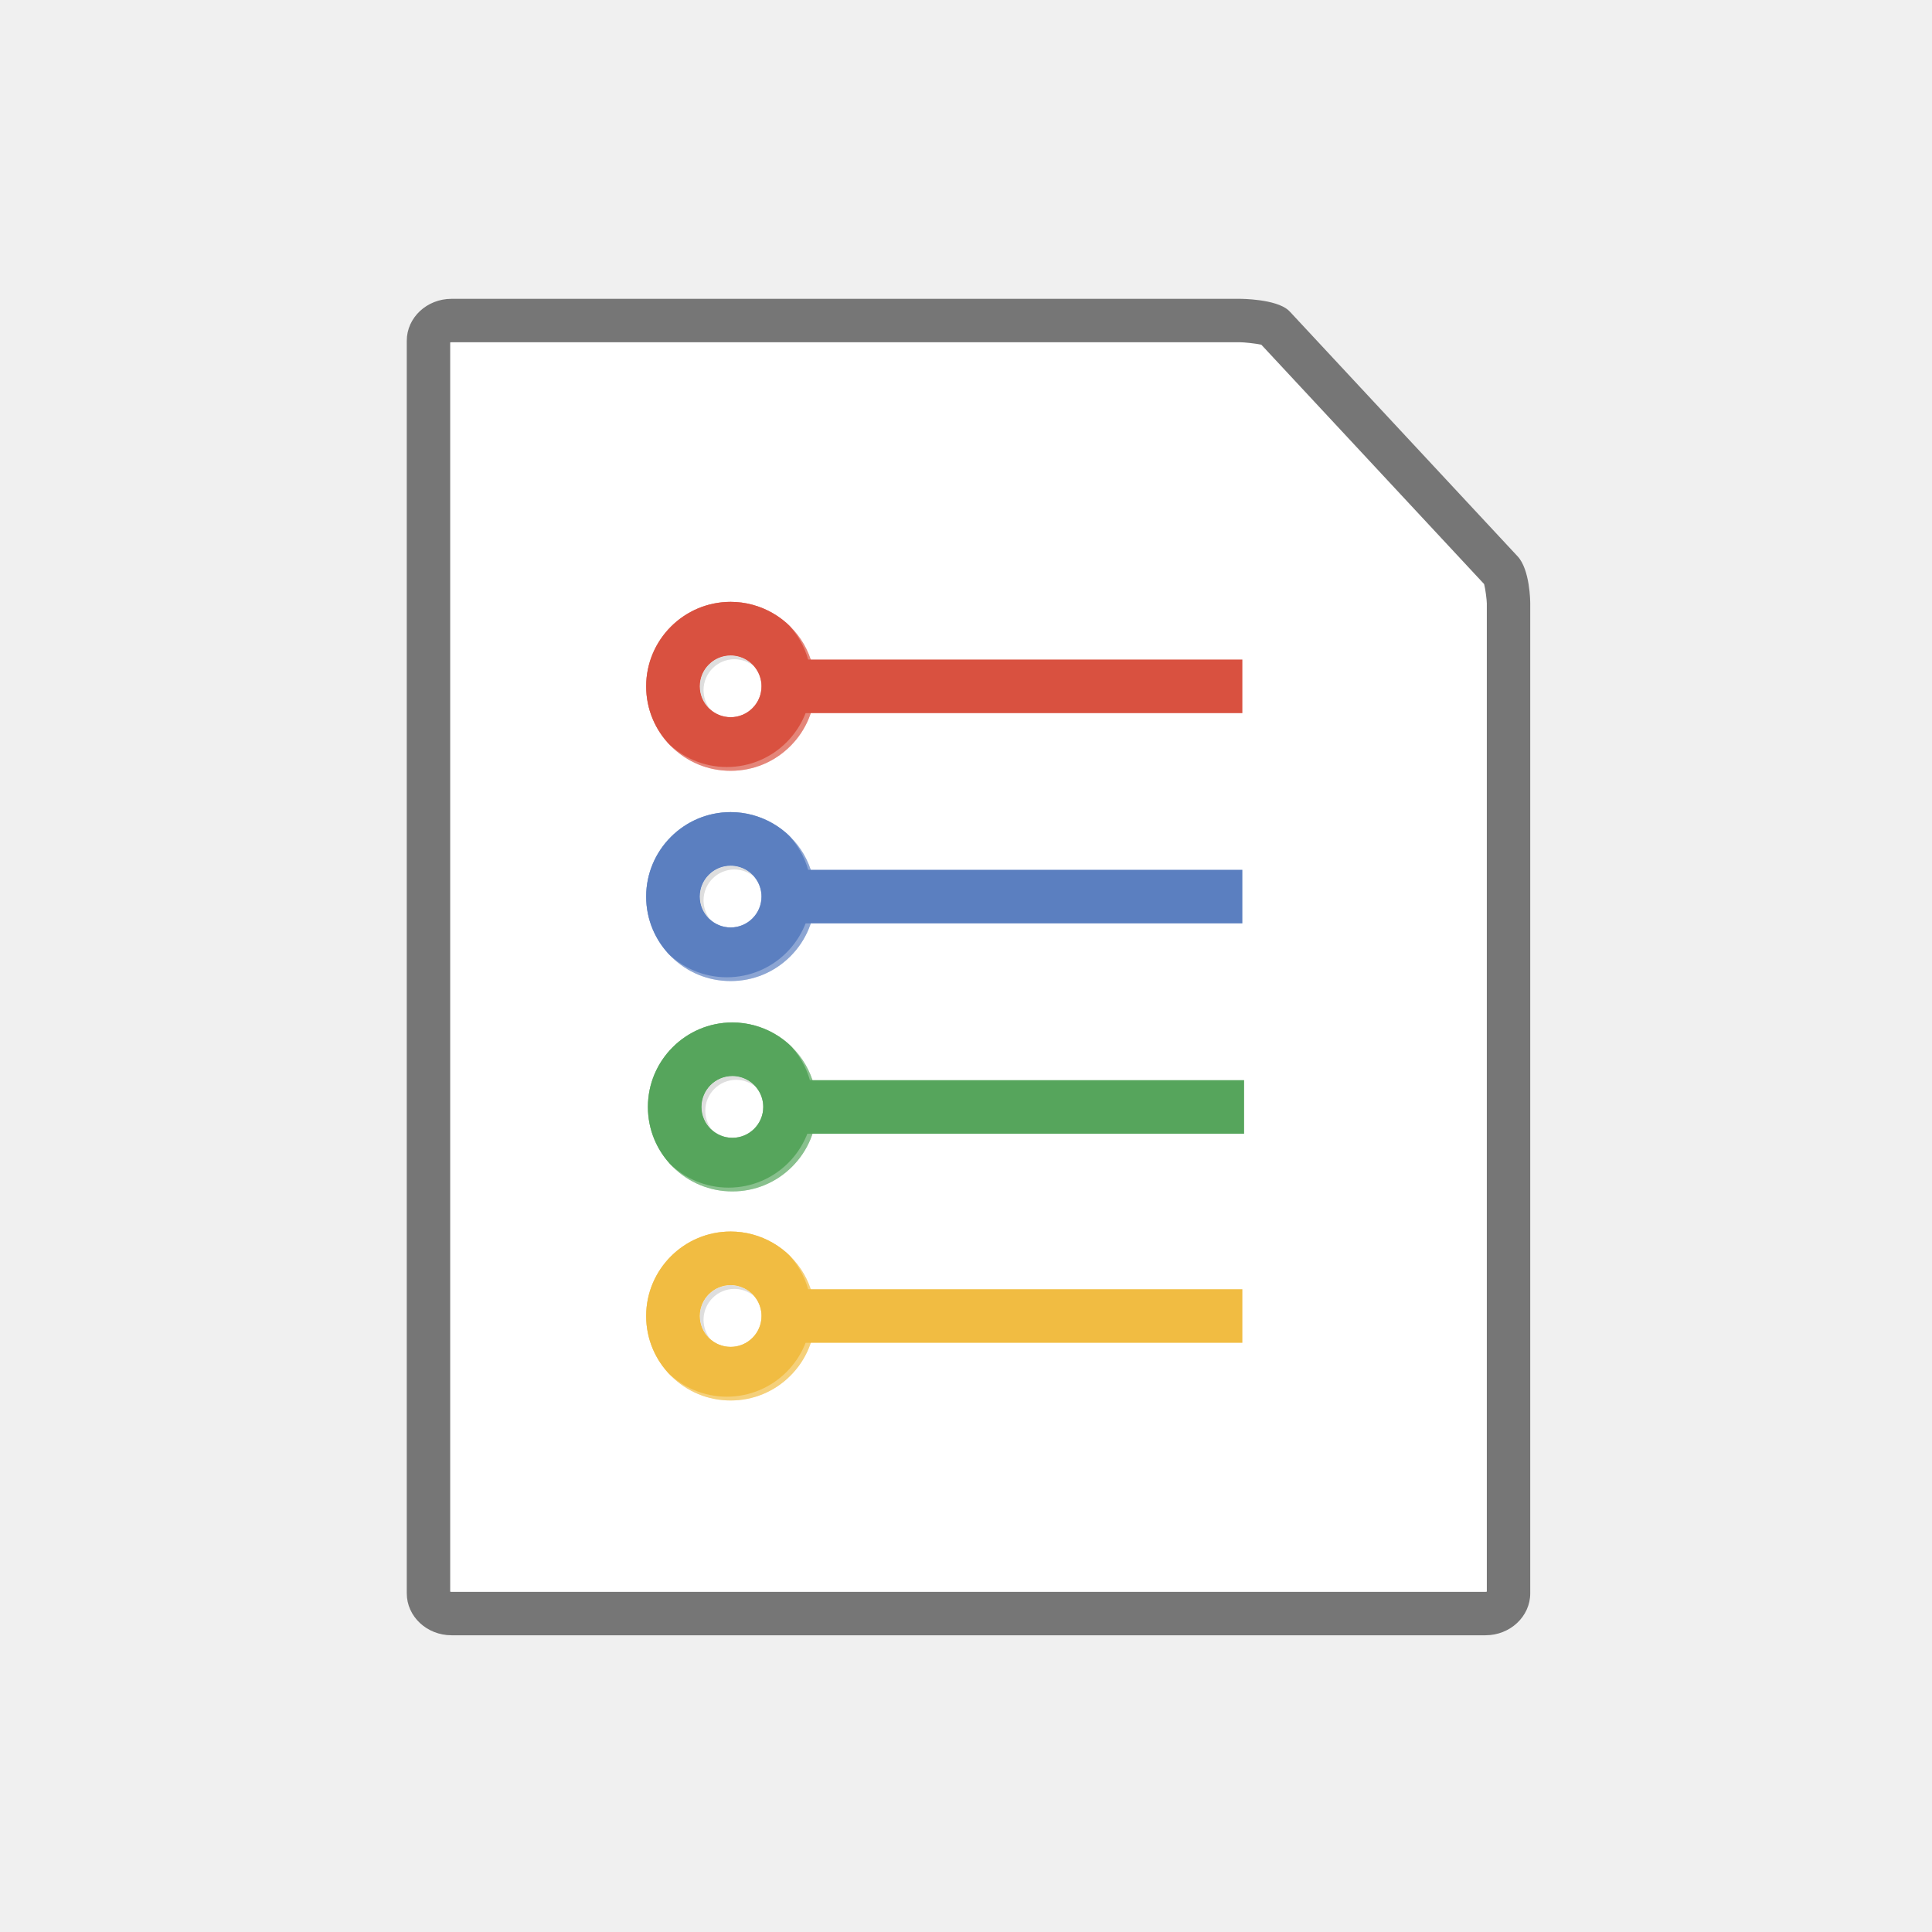
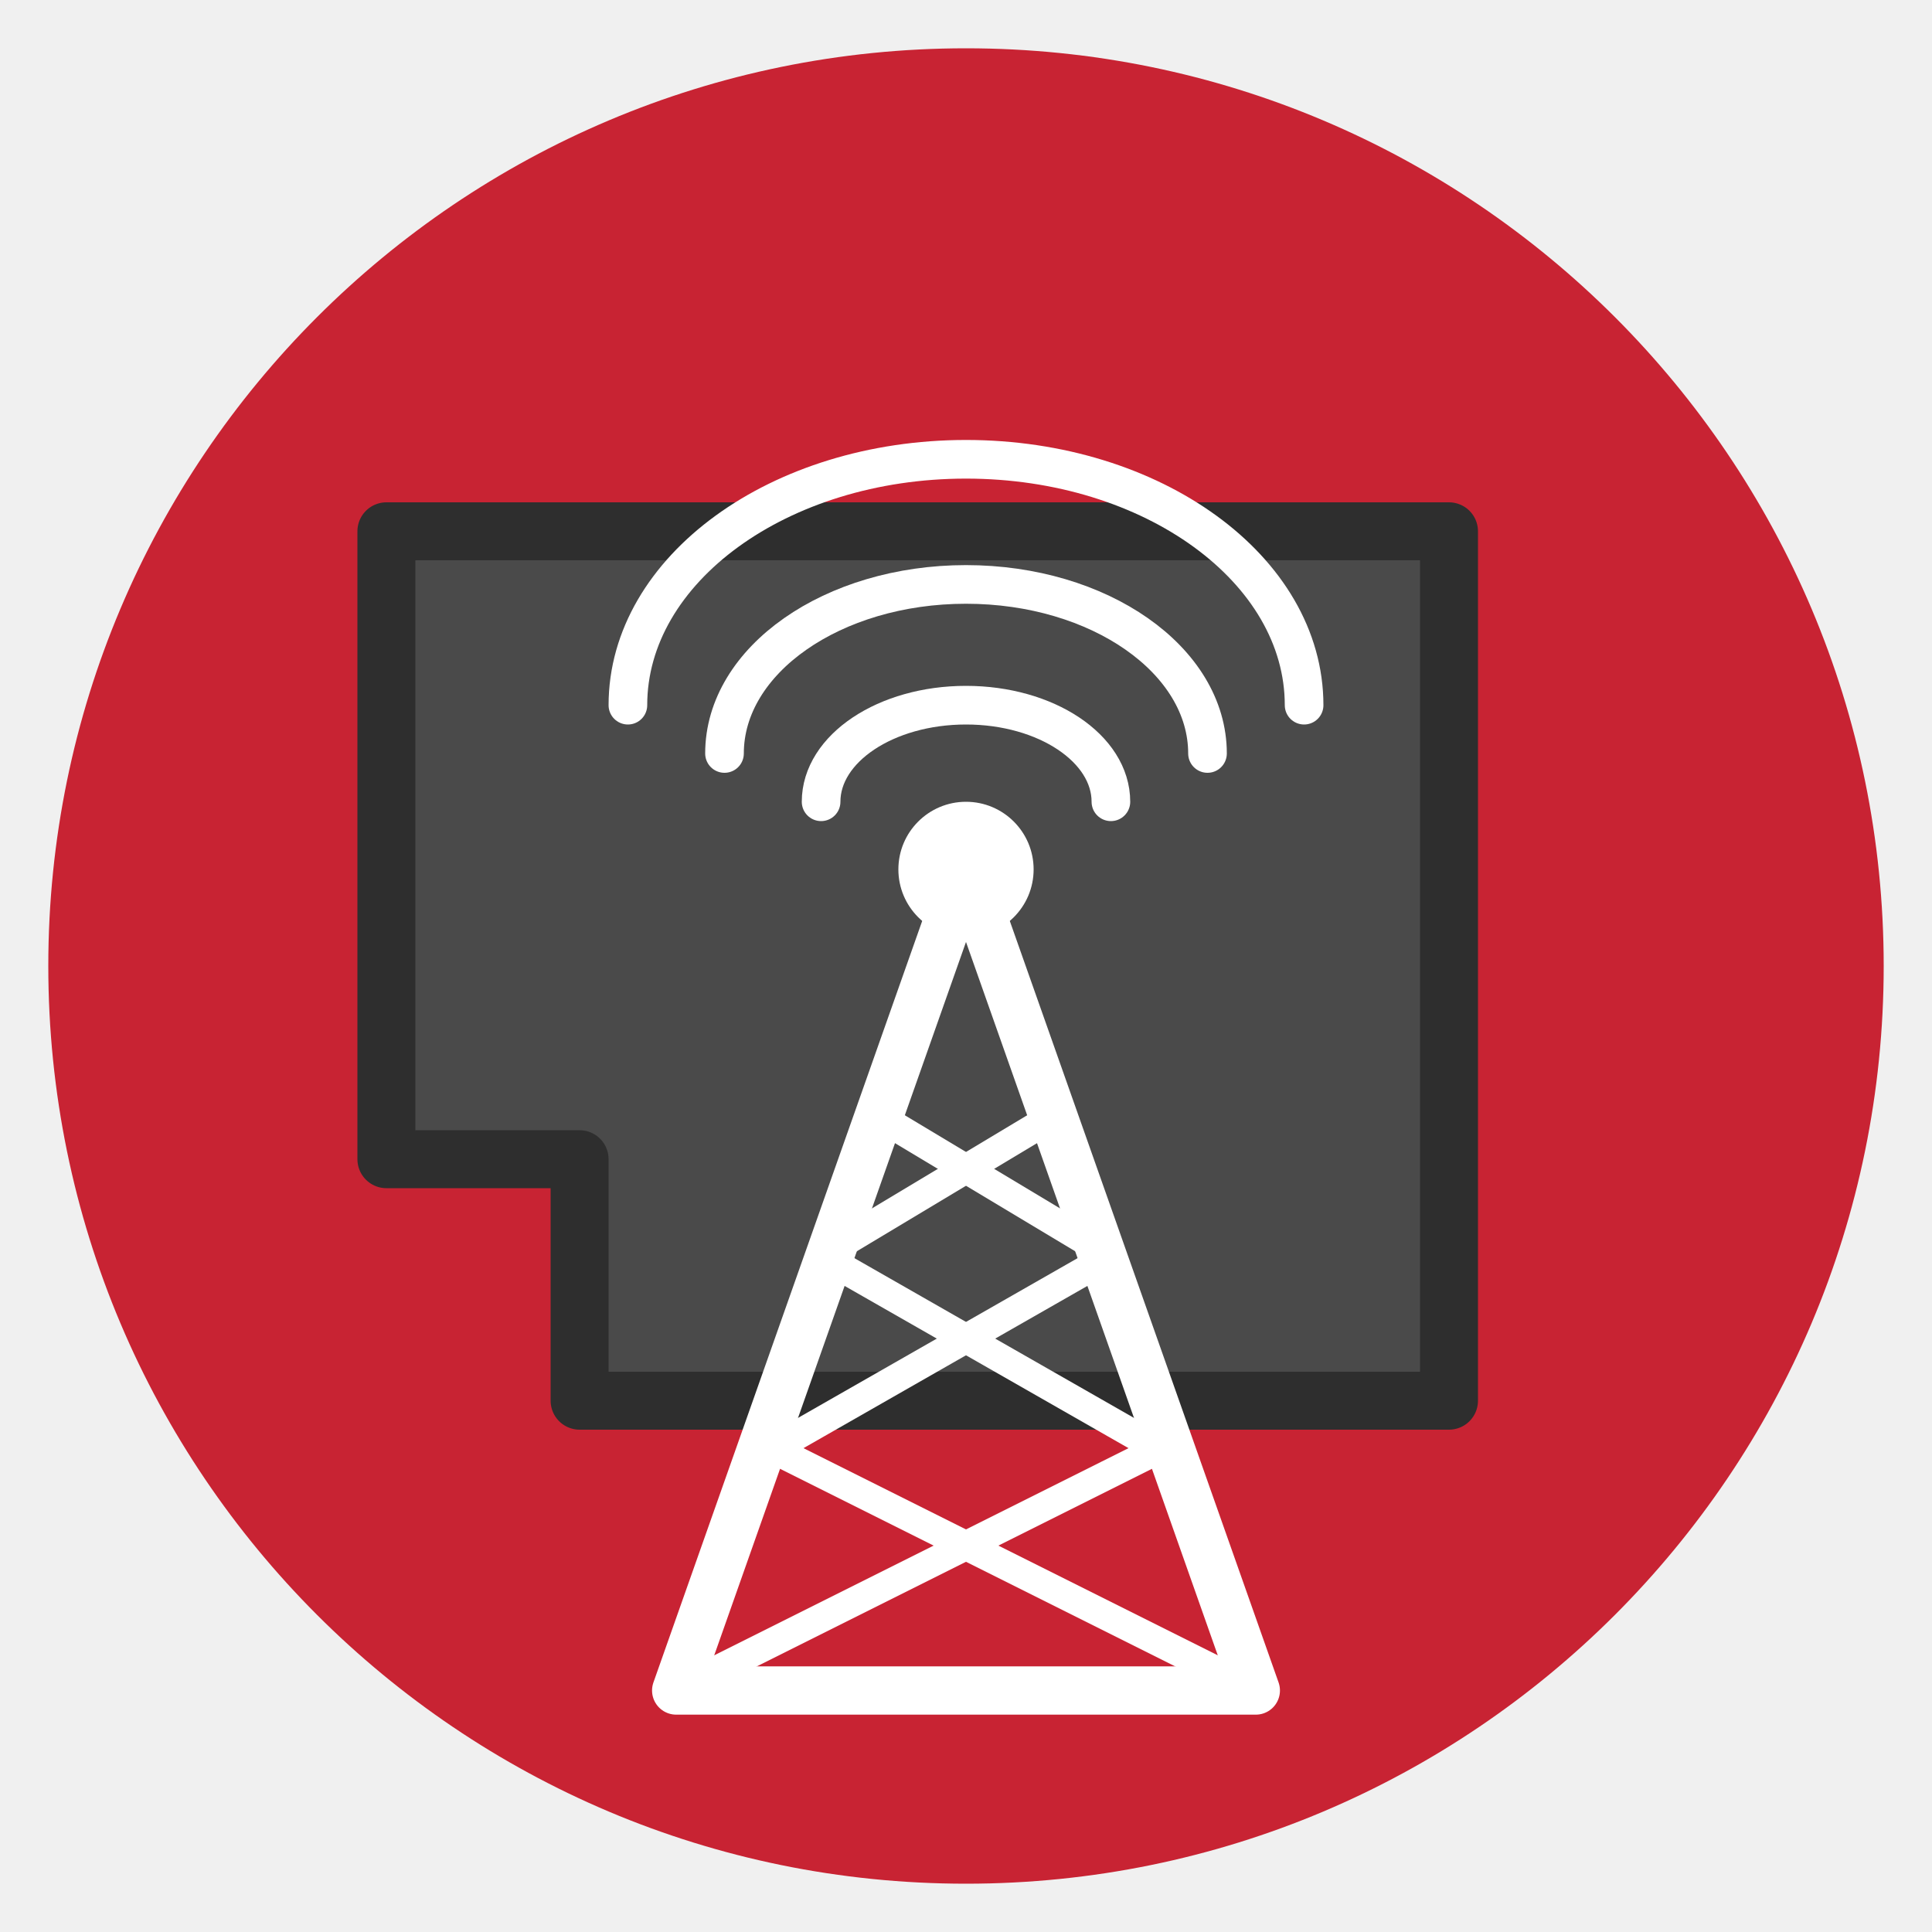
- <svg xmlns="http://www.w3.org/2000/svg" xmlns:xlink="http://www.w3.org/1999/xlink" version="1.1" id="Layer_1" x="0px" y="0px" viewBox="0 0 500 500" style="enable-background:new 0 0 500 500;" xml:space="preserve">
-   <g>
-     <path style="fill:#FFFFFF;" d="M116.853,421.972c-5.704,0-10.344-4.313-10.344-9.613V88.183   c0-5.3,4.64-9.612,10.344-9.612H320.858c3.035,0,9.396,0.55,11.751,2.63l0.354,0.344l58.905,63.291   c2.31,2.491,2.92,8.493,2.92,11.318v256.204c0,5.3-4.641,9.613-10.344,9.613H116.853z" />
-     <g>
-       <g>
-         <g>
-           <path style="fill:#767676;" d="M384.445,423.207H116.852c-6.384,0-11.579-4.866-11.579-10.847V88.183      c0-5.98,5.195-10.846,11.579-10.846h204.006c0.377,0,9.279,0.033,12.568,2.939l0.395,0.383l58.951,63.337      c3.213,3.465,3.251,11.792,3.251,12.159v256.204C396.023,418.341,390.828,423.207,384.445,423.207z       M116.508,411.919c0.085,0.028,0.2,0.053,0.344,0.053h267.592c0.144,0,0.258-0.025,0.344-0.053V156.156      c-0.008-0.903-0.359-3.735-0.703-5.004l-57.653-61.942c-1.465-0.318-4.453-0.639-5.574-0.639H116.852      c-0.143,0-0.259,0.024-0.344,0.053V411.919z M383.961,150.77L383.961,150.77L383.961,150.77z M327.032,89.371      v0.001V89.371z" />
-         </g>
-       </g>
-     </g>
-     <g>
-       <g>
-         <path style="fill:#5B7FC0;" d="M189.087,210.175l0.001-0.001c7.775,0.001,15.03,4.186,18.932,10.923     c1.918,3.316,2.93,7.101,2.929,10.938c0,5.839-2.273,11.33-6.403,15.46     c-4.129,4.129-9.619,6.403-15.458,6.403c-5.839,0-11.328-2.273-15.458-6.403s-6.403-9.619-6.406-15.463     c0.001-6.025,2.454-11.49,6.412-15.447C177.595,212.627,183.06,210.174,189.087,210.175z M197.08,232.033     c0.001-1.404-0.369-2.787-1.063-3.989c-1.429-2.468-4.083-3.999-6.93-4.002c-4.408,0.002-7.993,3.588-7.993,7.993     c0,2.136,0.832,4.143,2.343,5.654c1.508,1.508,3.516,2.34,5.65,2.341c2.136,0,4.144-0.831,5.654-2.34     S197.082,234.172,197.08,232.033z" />
-         <path style="opacity:0.3;fill:#FFFFFF;" d="M189.09,210.176c7.776,0,15.028,4.183,18.926,10.915     c1.92,3.314,2.938,7.099,2.935,10.946c0.002,12.064-9.806,21.864-21.861,21.861     c-12.055,0.002-21.864-9.807-21.861-21.861c0-6.029,2.452-11.492,6.412-15.452     C177.598,212.628,183.061,210.176,189.09,210.176z M197.084,232.037c0-1.408-0.371-2.789-1.07-3.996     c-1.427-2.466-4.08-3.998-6.924-3.998c-4.401-0.005-7.992,3.582-7.994,7.994     c0.002,4.408,3.587,7.992,7.994,7.994c2.203,0,4.202-0.898,5.648-2.344     C196.186,236.239,197.084,234.24,197.084,232.037z" />
-         <g>
-           <defs>
-             <path id="SVGID_1_" d="M194.738,237.688c-1.446,1.446-3.445,2.344-5.648,2.344       c-4.408-0.002-7.992-3.587-7.994-7.994c0.002-4.412,3.594-7.999,7.994-7.994c2.844,0,5.497,1.532,6.924,3.998       c0.699,1.207,1.07,2.588,1.07,3.996C197.084,234.24,196.186,236.239,194.738,237.688z" />
-           </defs>
-           <clipPath id="SVGID_2_">
-             <use xlink:href="#SVGID_1_" style="overflow:visible;" />
-           </clipPath>
-           <path style="clip-path:url(#SVGID_2_);fill:#FFFFFF;" d="M190.07,225.024c-4.401-0.005-7.992,3.582-7.994,7.994      c0.001,1.955,0.709,3.745,1.878,5.135c-1.745-1.467-2.857-3.663-2.859-6.116      c0.002-4.412,3.594-7.999,7.994-7.994c2.38-0,4.616,1.083,6.122,2.879      C193.788,225.725,191.977,225.024,190.07,225.024z" />
-           <path style="opacity:0.13;clip-path:url(#SVGID_2_);fill:#020202;" d="M190.07,225.024      c-4.401-0.005-7.992,3.582-7.994,7.994c0.001,1.955,0.709,3.745,1.878,5.135      c-1.745-1.467-2.857-3.663-2.859-6.116c0.002-4.412,3.594-7.999,7.994-7.994c2.38-0,4.616,1.083,6.122,2.879      C193.788,225.725,191.977,225.024,190.07,225.024z" />
-         </g>
-         <g>
-           <defs>
-             <path id="SVGID_3_" d="M189.09,210.176c7.776,0,15.028,4.183,18.926,10.915c1.92,3.314,2.938,7.099,2.935,10.946       c0.002,12.064-9.806,21.864-21.861,21.861c-12.055,0.002-21.864-9.807-21.861-21.861       c0-6.029,2.452-11.492,6.412-15.452C177.598,212.628,183.061,210.176,189.09,210.176z M197.084,232.037       c0-1.408-0.371-2.789-1.07-3.996c-1.427-2.466-4.08-3.998-6.924-3.998c-4.401-0.005-7.992,3.582-7.994,7.994       c0.002,4.408,3.587,7.992,7.994,7.994c2.203,0,4.202-0.898,5.648-2.344       C196.186,236.239,197.084,234.24,197.084,232.037z" />
-           </defs>
-           <clipPath id="SVGID_4_">
-             <use xlink:href="#SVGID_3_" style="overflow:visible;" />
-           </clipPath>
-           <path style="clip-path:url(#SVGID_4_);fill:#5B7FC0;" d="M172.66,215.605c-3.96,3.96-6.412,9.424-6.412,15.452      c-0.002,12.055,9.807,21.864,21.861,21.861c12.055,0.002,21.864-9.797,21.861-21.861      c0.002-3.848-1.015-7.633-2.935-10.946c-3.898-6.732-11.15-10.915-18.926-10.915      C182.081,209.195,176.617,211.647,172.66,215.605z" />
-         </g>
-       </g>
-       <rect x="198.895" y="225.104" style="fill:#5B7FC0;" width="122.627" height="13.867" />
-     </g>
-     <g>
-       <path style="fill:#D95140;" d="M189.087,155.761l0.001-0.001c7.775,0.001,15.03,4.186,18.932,10.923    c1.918,3.316,2.93,7.101,2.929,10.938c0,5.839-2.273,11.33-6.403,15.46c-4.129,4.129-9.619,6.403-15.458,6.403    c-5.839,0-11.328-2.273-15.458-6.403s-6.403-9.619-6.406-15.463c0.001-6.025,2.454-11.49,6.412-15.447    C177.595,158.213,183.06,155.76,189.087,155.761z M197.08,177.619c0.001-1.404-0.369-2.787-1.063-3.989    c-1.429-2.468-4.083-3.999-6.93-4.002c-4.408,0.002-7.993,3.588-7.993,7.993c0,2.136,0.832,4.143,2.343,5.654    c1.508,1.508,3.516,2.34,5.65,2.341c2.136,0,4.144-0.831,5.654-2.34    C196.251,181.767,197.082,179.758,197.08,177.619z" />
-       <path style="opacity:0.3;fill:#FFFFFF;" d="M189.09,155.762c7.776,0,15.028,4.183,18.926,10.915    c1.92,3.313,2.938,7.099,2.935,10.946c0.002,12.064-9.806,21.864-21.861,21.861    c-12.055,0.002-21.864-9.807-21.861-21.861c0-6.029,2.452-11.492,6.412-15.452    C177.598,158.213,183.061,155.762,189.09,155.762z M197.084,177.623c0-1.408-0.371-2.789-1.07-3.996    c-1.427-2.466-4.08-3.998-6.924-3.998c-4.401-0.005-7.992,3.582-7.994,7.994    c0.002,4.408,3.587,7.992,7.994,7.994c2.203,0,4.202-0.898,5.648-2.344    C196.186,181.825,197.084,179.826,197.084,177.623z" />
-       <g>
-         <defs>
-           <path id="SVGID_5_" d="M194.738,183.273c-1.446,1.446-3.445,2.344-5.648,2.344      c-4.408-0.002-7.992-3.587-7.994-7.994c0.002-4.412,3.594-7.999,7.994-7.994c2.844,0,5.497,1.532,6.924,3.998      c0.699,1.207,1.07,2.588,1.07,3.996C197.084,179.826,196.186,181.825,194.738,183.273z" />
-         </defs>
-         <clipPath id="SVGID_6_">
-           <use xlink:href="#SVGID_5_" style="overflow:visible;" />
-         </clipPath>
-         <path style="clip-path:url(#SVGID_6_);fill:#FFFFFF;" d="M190.07,170.609c-4.401-0.005-7.992,3.582-7.994,7.994     c0.001,1.955,0.709,3.745,1.878,5.135c-1.745-1.467-2.857-3.663-2.859-6.116c0.002-4.412,3.594-7.999,7.994-7.994     c2.38-0,4.616,1.083,6.122,2.879C193.788,171.31,191.977,170.609,190.07,170.609z" />
-         <path style="opacity:0.13;clip-path:url(#SVGID_6_);fill:#020202;" d="M190.07,170.609     c-4.401-0.005-7.992,3.582-7.994,7.994c0.001,1.955,0.709,3.745,1.878,5.135     c-1.745-1.467-2.857-3.663-2.859-6.116c0.002-4.412,3.594-7.999,7.994-7.994c2.38-0,4.616,1.083,6.122,2.879     C193.788,171.31,191.977,170.609,190.07,170.609z" />
-       </g>
-       <g>
-         <defs>
-           <path id="SVGID_7_" d="M189.09,155.762c7.776,0,15.028,4.183,18.926,10.915c1.92,3.313,2.938,7.099,2.935,10.946      c0.002,12.064-9.806,21.864-21.861,21.861c-12.055,0.002-21.864-9.807-21.861-21.861      c0-6.029,2.452-11.492,6.412-15.452C177.598,158.213,183.061,155.762,189.09,155.762z M197.084,177.623      c0-1.408-0.371-2.789-1.07-3.996c-1.427-2.466-4.08-3.998-6.924-3.998c-4.401-0.005-7.992,3.582-7.994,7.994      c0.002,4.408,3.587,7.992,7.994,7.994c2.203,0,4.202-0.898,5.648-2.344      C196.186,181.825,197.084,179.826,197.084,177.623z" />
-         </defs>
-         <clipPath id="SVGID_8_">
-           <use xlink:href="#SVGID_7_" style="overflow:visible;" />
-         </clipPath>
-         <path style="clip-path:url(#SVGID_8_);fill:#D95140;" d="M172.66,161.19c-3.96,3.96-6.412,9.424-6.412,15.452     c-0.002,12.055,9.807,21.864,21.861,21.861c12.055,0.002,21.864-9.797,21.861-21.861     c0.002-3.847-1.015-7.633-2.935-10.946c-3.898-6.732-11.15-10.915-18.926-10.915     C182.081,154.781,176.617,157.233,172.66,161.19z" />
-       </g>
-       <rect x="198.895" y="170.69" style="fill:#D95140;" width="122.627" height="13.867" />
-     </g>
-     <g>
-       <g>
-         <path style="fill:#56A55C;" d="M189.538,264.615l0.001-0.001c7.775,0.001,15.029,4.186,18.932,10.924     c1.918,3.316,2.93,7.101,2.929,10.938c0,5.839-2.273,11.33-6.403,15.46     c-4.129,4.129-9.619,6.403-15.458,6.403c-5.839,0-11.328-2.273-15.458-6.403c-4.13-4.13-6.403-9.619-6.406-15.463     c0.001-6.025,2.454-11.49,6.412-15.447C178.046,267.066,183.511,264.613,189.538,264.615z M197.531,286.472     c0.001-1.404-0.369-2.787-1.063-3.989c-1.429-2.468-4.083-3.999-6.93-4.002c-4.408,0.002-7.993,3.588-7.993,7.993     c0,2.136,0.832,4.143,2.343,5.654c1.508,1.508,3.516,2.34,5.65,2.341c2.136,0,4.144-0.831,5.654-2.34     C196.701,290.62,197.532,288.611,197.531,286.472z" />
-         <path style="opacity:0.3;fill:#FFFFFF;" d="M189.54,264.615c7.776,0,15.028,4.183,18.926,10.915     c1.92,3.313,2.938,7.099,2.935,10.946c0.002,12.064-9.806,21.864-21.861,21.861     c-12.055,0.002-21.864-9.806-21.861-21.861c0-6.029,2.452-11.492,6.412-15.452     C178.048,267.067,183.512,264.615,189.54,264.615z M197.534,286.476c0-1.408-0.371-2.789-1.07-3.996     c-1.427-2.466-4.08-3.998-6.924-3.998c-4.401-0.005-7.992,3.582-7.994,7.994     c0.002,4.408,3.587,7.992,7.994,7.994c2.203,0,4.202-0.898,5.648-2.344     C196.637,290.678,197.534,288.679,197.534,286.476z" />
-         <g>
-           <defs>
-             <path id="SVGID_9_" d="M195.188,292.127c-1.446,1.446-3.445,2.344-5.648,2.344       c-4.408-0.002-7.992-3.587-7.994-7.994c0.002-4.412,3.594-7.999,7.994-7.994c2.844,0,5.497,1.532,6.924,3.998       c0.699,1.207,1.07,2.588,1.07,3.996C197.534,288.679,196.637,290.678,195.188,292.127z" />
-           </defs>
-           <clipPath id="SVGID_10_">
-             <use xlink:href="#SVGID_9_" style="overflow:visible;" />
-           </clipPath>
-           <path style="clip-path:url(#SVGID_10_);fill:#FFFFFF;" d="M190.521,279.463c-4.401-0.005-7.992,3.582-7.994,7.994      c0.001,1.955,0.709,3.745,1.878,5.135c-1.745-1.467-2.857-3.663-2.859-6.116      c0.002-4.412,3.594-7.999,7.994-7.994c2.38-0,4.616,1.083,6.122,2.879      C194.239,280.164,192.428,279.463,190.521,279.463z" />
-           <path style="opacity:0.13;clip-path:url(#SVGID_10_);fill:#020202;" d="M190.521,279.463      c-4.401-0.005-7.992,3.582-7.994,7.994c0.001,1.955,0.709,3.745,1.878,5.135      c-1.745-1.467-2.857-3.663-2.859-6.116c0.002-4.412,3.594-7.999,7.994-7.994      c2.38-0,4.616,1.083,6.122,2.879C194.239,280.164,192.428,279.463,190.521,279.463z" />
-         </g>
-         <g>
-           <defs>
-             <path id="SVGID_11_" d="M189.54,264.615c7.776,0,15.028,4.183,18.926,10.915       c1.92,3.313,2.938,7.099,2.935,10.946c0.002,12.064-9.806,21.864-21.861,21.861       c-12.055,0.002-21.864-9.806-21.861-21.861c0-6.029,2.452-11.492,6.412-15.452       C178.048,267.067,183.512,264.615,189.54,264.615z M197.534,286.476c0-1.408-0.371-2.789-1.07-3.996       c-1.427-2.466-4.08-3.998-6.924-3.998c-4.401-0.005-7.992,3.582-7.994,7.994       c0.002,4.408,3.587,7.992,7.994,7.994c2.203,0,4.202-0.898,5.648-2.344       C196.637,290.678,197.534,288.679,197.534,286.476z" />
-           </defs>
-           <clipPath id="SVGID_12_">
-             <use xlink:href="#SVGID_11_" style="overflow:visible;" />
-           </clipPath>
-           <path style="clip-path:url(#SVGID_12_);fill:#56A55C;" d="M173.11,270.044c-3.96,3.96-6.412,9.424-6.412,15.452      c-0.002,12.055,9.807,21.864,21.861,21.861c12.055,0.002,21.864-9.797,21.861-21.861      c0.002-3.847-1.015-7.633-2.935-10.946c-3.898-6.732-11.15-10.915-18.926-10.915      C182.531,263.635,177.068,266.086,173.11,270.044z" />
-         </g>
-       </g>
-       <rect x="199.346" y="279.544" style="fill:#56A55C;" width="122.627" height="13.867" />
-     </g>
-     <g>
-       <g>
-         <path style="fill:#F1BC42;" d="M189.087,318.721l0.001-0.001c7.775,0.001,15.03,4.186,18.932,10.923     c1.918,3.316,2.93,7.101,2.929,10.938c0,5.839-2.273,11.331-6.403,15.46     c-4.129,4.129-9.619,6.403-15.458,6.403c-5.839,0-11.328-2.273-15.458-6.403c-4.13-4.13-6.403-9.619-6.406-15.463     c0.001-6.025,2.454-11.49,6.412-15.447C177.595,321.172,183.06,318.72,189.087,318.721z M197.08,340.578     c0.001-1.404-0.369-2.787-1.063-3.989c-1.429-2.468-4.083-3.999-6.93-4.002c-4.408,0.002-7.993,3.588-7.993,7.993     c0,2.136,0.832,4.143,2.343,5.654c1.508,1.508,3.516,2.34,5.65,2.341c2.136,0,4.144-0.831,5.654-2.34     S197.082,342.718,197.08,340.578z" />
-         <path style="opacity:0.3;fill:#FFFFFF;" d="M189.09,318.721c7.776,0,15.028,4.183,18.926,10.915     c1.92,3.314,2.938,7.099,2.935,10.946c0.002,12.064-9.806,21.864-21.861,21.861     c-12.055,0.002-21.864-9.806-21.861-21.861c0-6.029,2.452-11.492,6.412-15.452     C177.598,321.173,183.061,318.721,189.09,318.721z M197.084,340.583c0-1.408-0.371-2.789-1.07-3.996     c-1.427-2.466-4.08-3.998-6.924-3.998c-4.401-0.005-7.992,3.582-7.994,7.994     c0.002,4.408,3.587,7.992,7.994,7.994c2.203,0,4.202-0.898,5.648-2.344     C196.186,344.784,197.084,342.785,197.084,340.583z" />
-         <g>
-           <defs>
-             <path id="SVGID_13_" d="M194.738,346.233c-1.446,1.446-3.445,2.344-5.648,2.344       c-4.408-0.002-7.992-3.587-7.994-7.994c0.002-4.412,3.594-7.999,7.994-7.994c2.844,0,5.497,1.532,6.924,3.998       c0.699,1.207,1.07,2.588,1.07,3.996C197.084,342.785,196.186,344.784,194.738,346.233z" />
-           </defs>
-           <clipPath id="SVGID_14_">
-             <use xlink:href="#SVGID_13_" style="overflow:visible;" />
-           </clipPath>
-           <path style="clip-path:url(#SVGID_14_);fill:#FFFFFF;" d="M190.07,333.569c-4.401-0.005-7.992,3.582-7.994,7.994      c0.001,1.955,0.709,3.745,1.878,5.135c-1.745-1.467-2.857-3.663-2.859-6.116      c0.002-4.412,3.594-7.999,7.994-7.994c2.38-0,4.616,1.083,6.122,2.879      C193.788,334.27,191.977,333.569,190.07,333.569z" />
-           <path style="opacity:0.13;clip-path:url(#SVGID_14_);fill:#020202;" d="M190.07,333.569      c-4.401-0.005-7.992,3.582-7.994,7.994c0.001,1.955,0.709,3.745,1.878,5.135      c-1.745-1.467-2.857-3.663-2.859-6.116c0.002-4.412,3.594-7.999,7.994-7.994      c2.38-0,4.616,1.083,6.122,2.879C193.788,334.27,191.977,333.569,190.07,333.569z" />
-         </g>
-         <g>
-           <defs>
-             <path id="SVGID_15_" d="M189.09,318.721c7.776,0,15.028,4.183,18.926,10.915c1.92,3.314,2.938,7.099,2.935,10.946       c0.002,12.064-9.806,21.864-21.861,21.861c-12.055,0.002-21.864-9.806-21.861-21.861       c0-6.029,2.452-11.492,6.412-15.452C177.598,321.173,183.061,318.721,189.09,318.721z M197.084,340.583       c0-1.408-0.371-2.789-1.07-3.996c-1.427-2.466-4.08-3.998-6.924-3.998c-4.401-0.005-7.992,3.582-7.994,7.994       c0.002,4.408,3.587,7.992,7.994,7.994c2.203,0,4.202-0.898,5.648-2.344       C196.186,344.784,197.084,342.785,197.084,340.583z" />
-           </defs>
-           <clipPath id="SVGID_16_">
-             <use xlink:href="#SVGID_15_" style="overflow:visible;" />
-           </clipPath>
-           <path style="clip-path:url(#SVGID_16_);fill:#F1BC42;" d="M172.66,324.15c-3.96,3.96-6.412,9.424-6.412,15.452      c-0.002,12.055,9.807,21.864,21.861,21.861c12.055,0.002,21.864-9.797,21.861-21.861      c0.002-3.847-1.015-7.633-2.935-10.946c-3.898-6.732-11.15-10.915-18.926-10.915      C182.081,317.741,176.617,320.192,172.66,324.15z" />
-         </g>
-       </g>
-       <rect x="198.895" y="333.65" style="fill:#F1BC42;" width="122.627" height="13.867" />
-     </g>
-   </g>
+ <svg xmlns="http://www.w3.org/2000/svg" viewBox="0 0 200 200">
+   <circle cx="100" cy="100" r="95" fill="#C82333" />
+   <path d="M40 55 L150 55 L150 145 L60 145 L60 120 L40 120 Z" fill="#4A4A4A" stroke="#2E2E2E" stroke-width="6" stroke-linejoin="round" />
+   <path d="M70 175 L130 175 L100 90 Z" fill="none" stroke="#FFFFFF" stroke-width="5" stroke-linejoin="round" />
+   <line x1="70" y1="175" x2="120" y2="150" stroke="#FFFFFF" stroke-width="3" />
+   <line x1="130" y1="175" x2="80" y2="150" stroke="#FFFFFF" stroke-width="3" />
+   <line x1="80" y1="150" x2="115" y2="130" stroke="#FFFFFF" stroke-width="3" />
+   <line x1="120" y1="150" x2="85" y2="130" stroke="#FFFFFF" stroke-width="3" />
+   <line x1="85" y1="130" x2="110" y2="115" stroke="#FFFFFF" stroke-width="3" />
+   <line x1="115" y1="130" x2="90" y2="115" stroke="#FFFFFF" stroke-width="3" />
+   <circle cx="100" cy="90" r="7" fill="#FFFFFF" />
+   <path d="M85 83 a9 6 0 0 1 30 0" fill="none" stroke="#FFFFFF" stroke-width="4" stroke-linecap="round" />
+   <path d="M75 78 a10 7 0 0 1 50 0" fill="none" stroke="#FFFFFF" stroke-width="4" stroke-linecap="round" />
+   <path d="M65 73 a11 8 0 0 1 70 0" fill="none" stroke="#FFFFFF" stroke-width="4" stroke-linecap="round" />
</svg>
